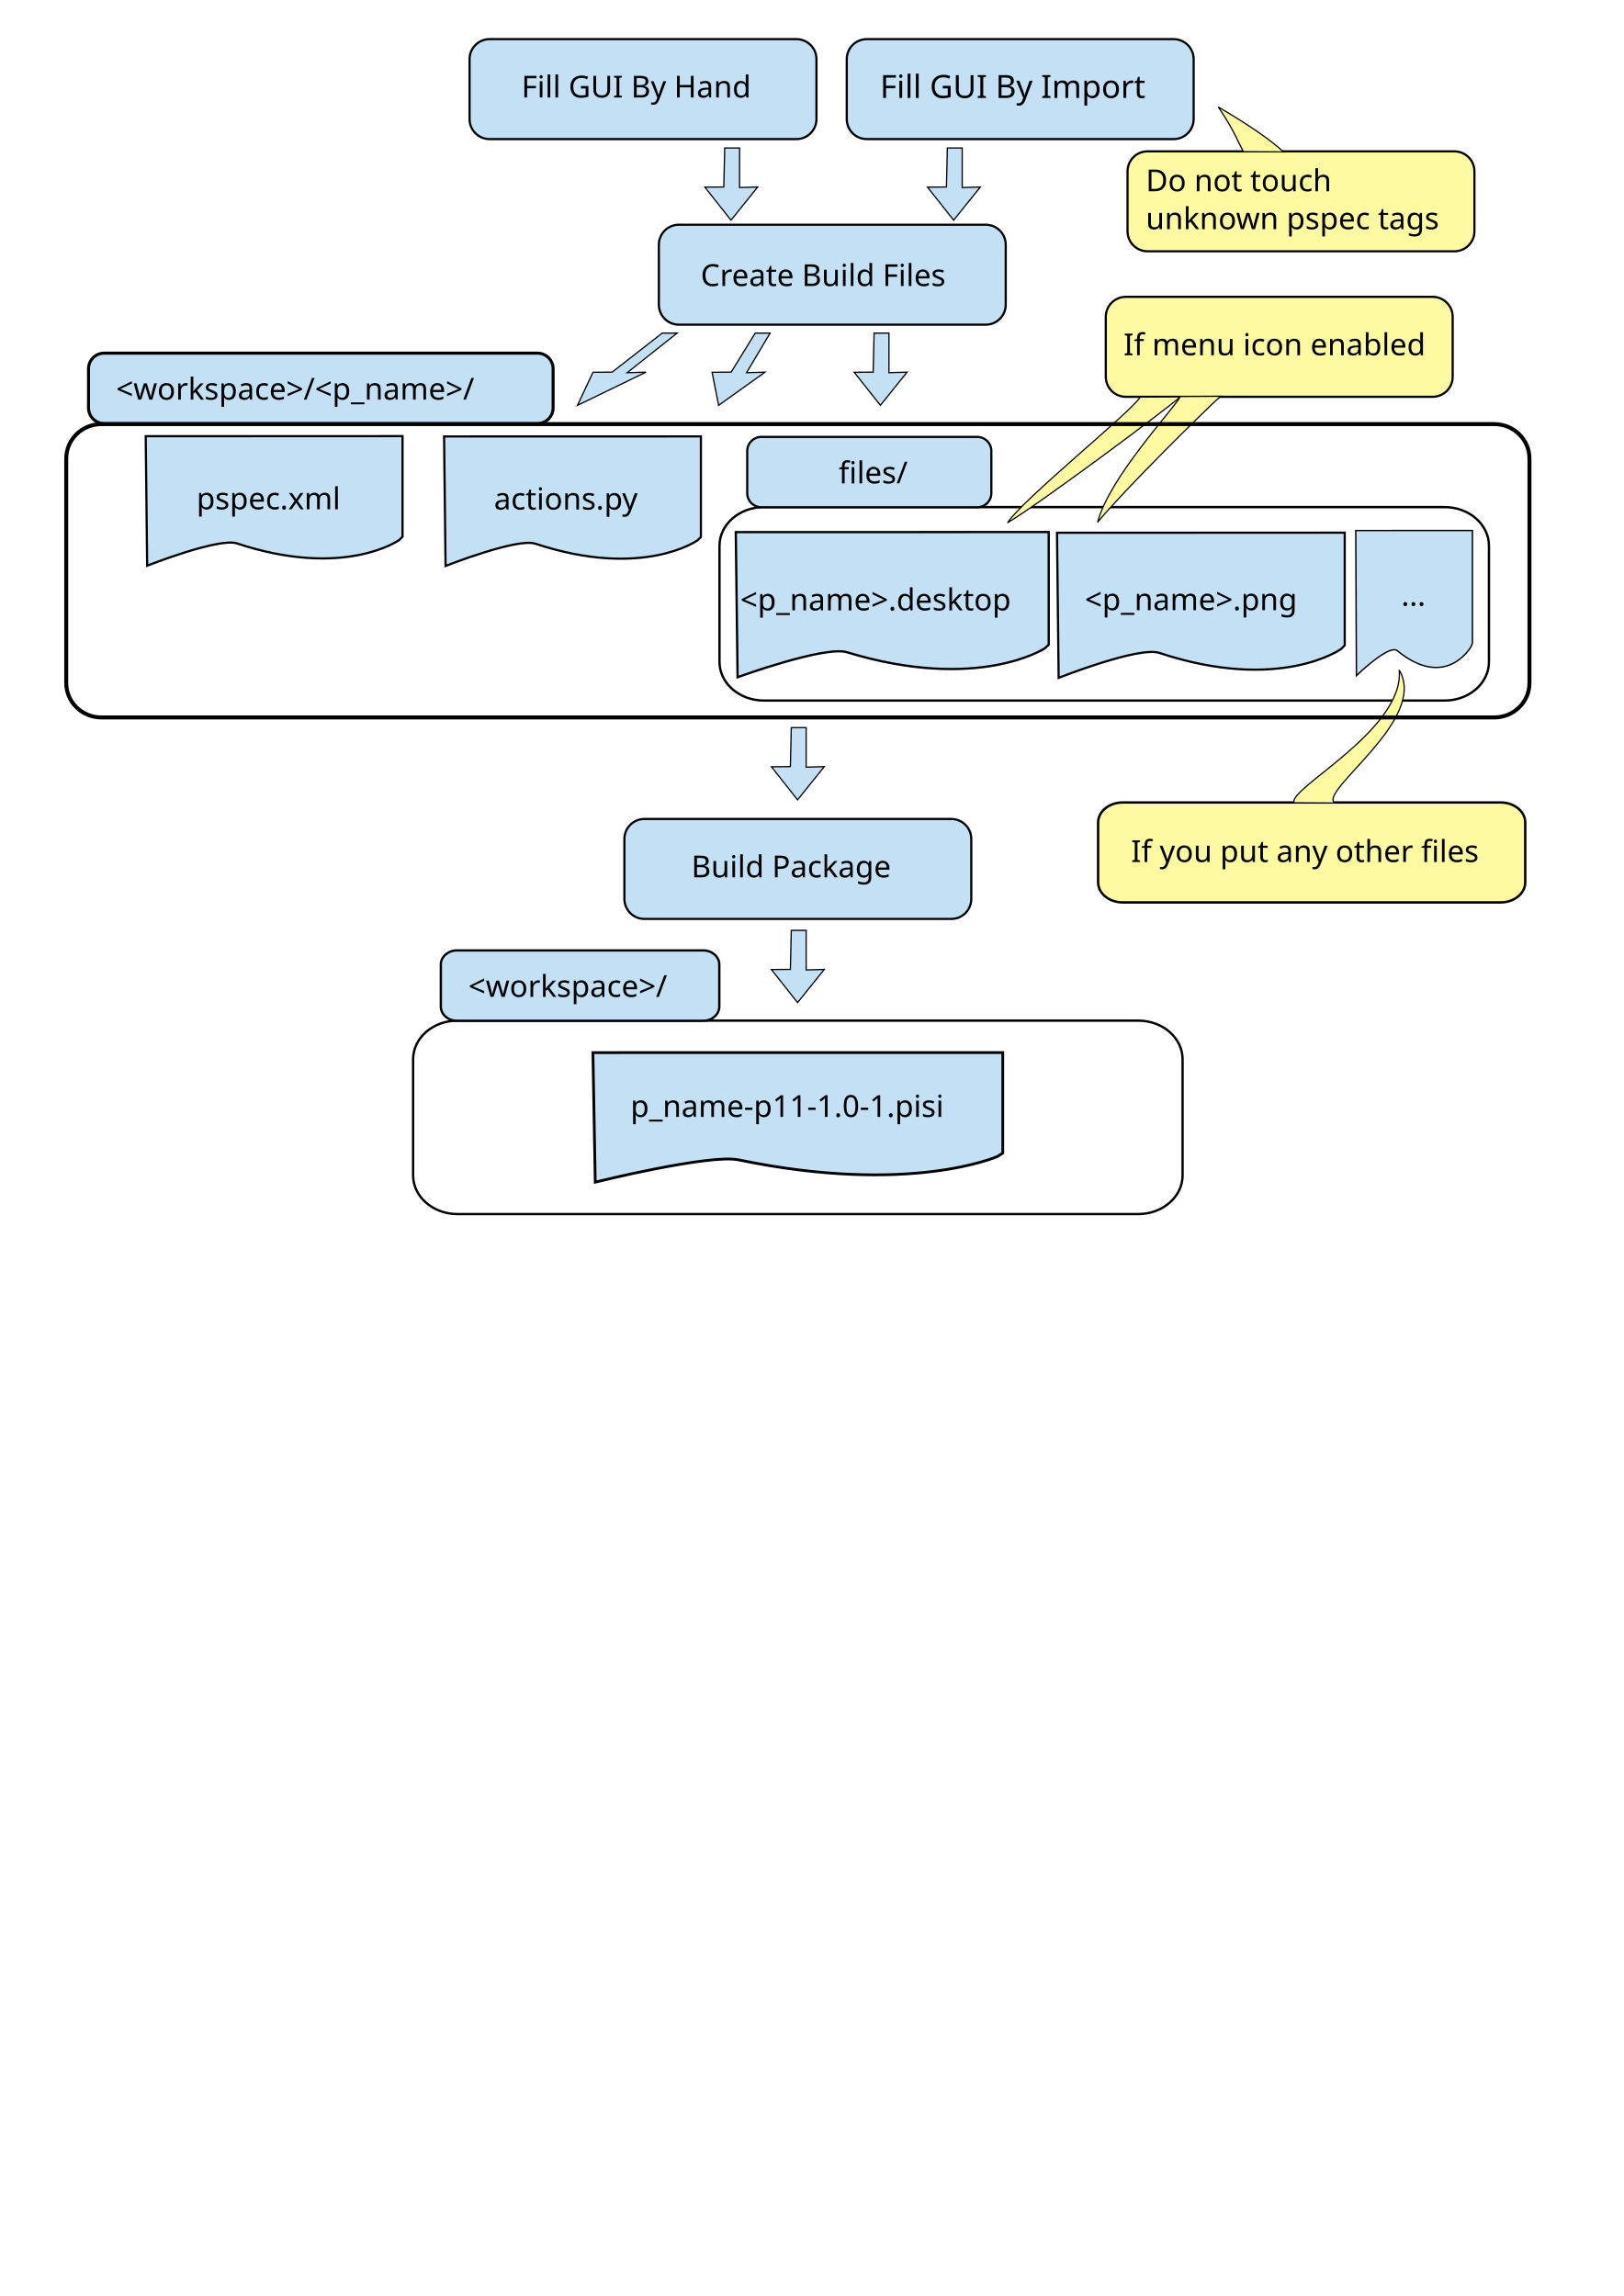
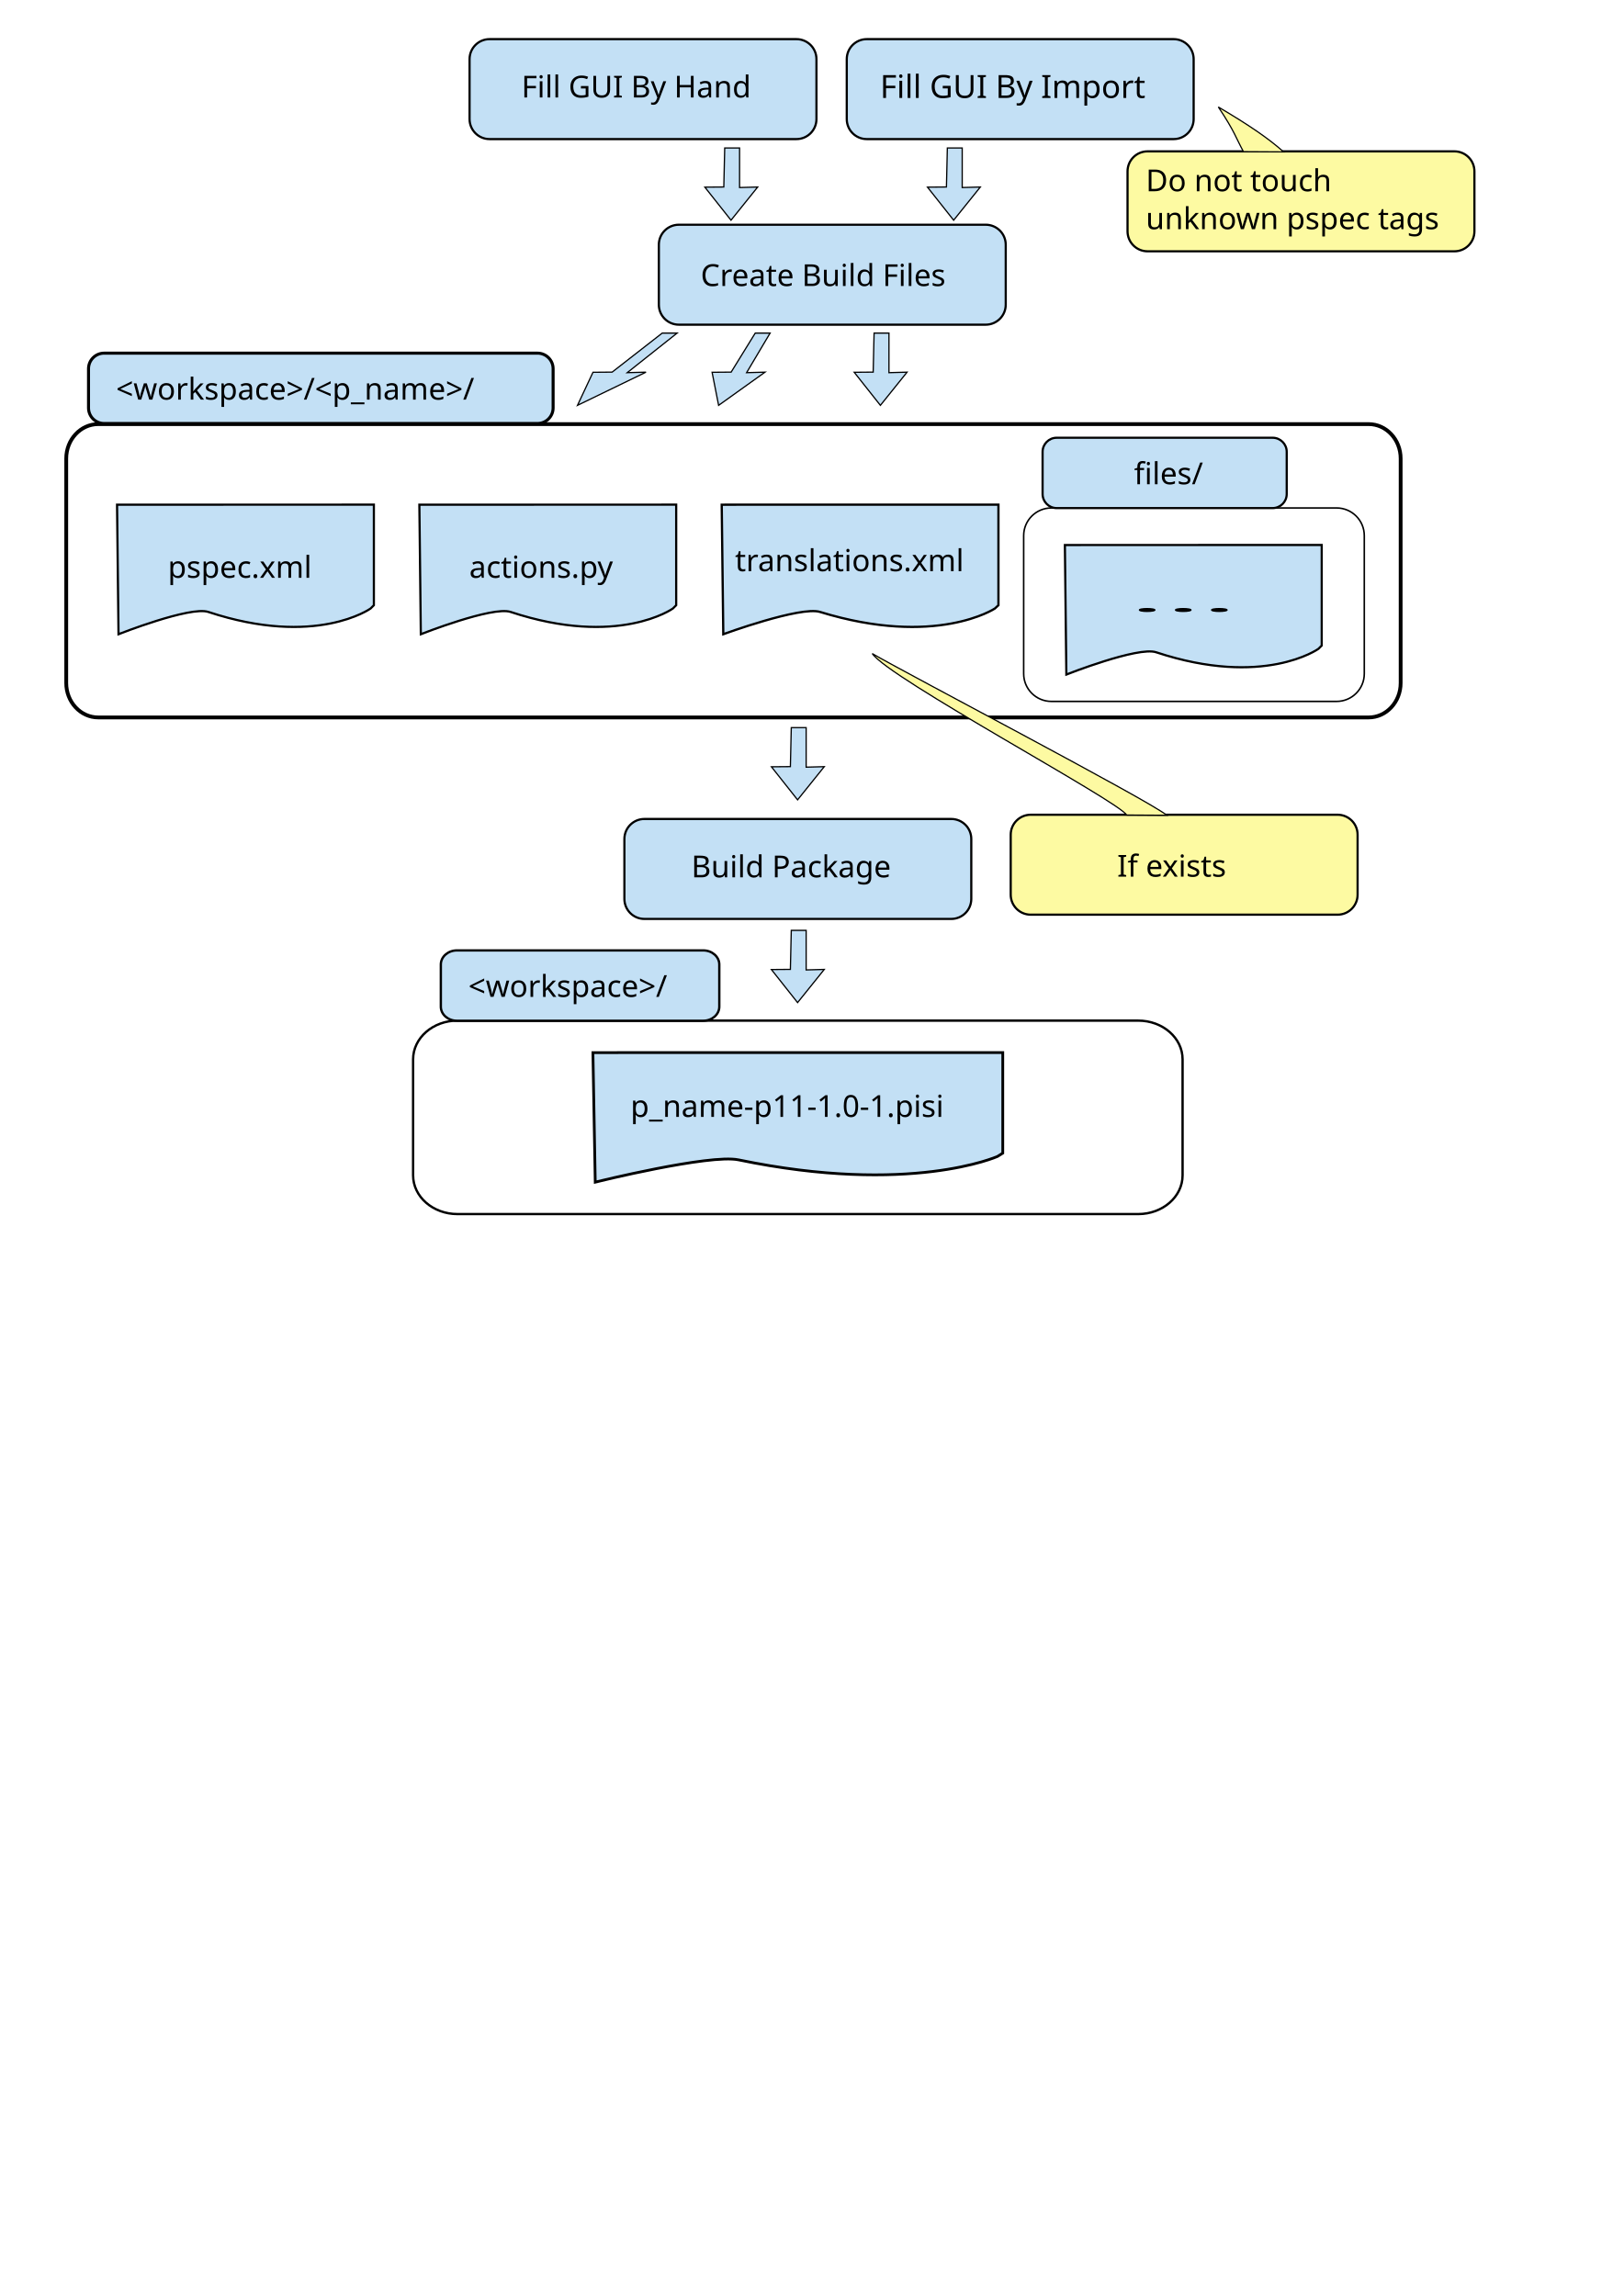
<svg xmlns="http://www.w3.org/2000/svg" width="744.094" height="1052.362" id="svg2" version="1.1">
  <defs id="defs4" />
  <g id="layer1">
    <g id="g3923" transform="translate(156.5736,-56.56854)">
      <rect style="fill:#c3e0f5;fill-opacity:1;stroke:#000000;stroke-opacity:1" id="rect3872" width="158.968" height="45.812" x="58.615" y="74.508" rx="9.167" ry="9.167" />
      <text id="text2983" y="101.25" x="82.386" style="font-size:13.905px;font-style:normal;font-weight:normal;line-height:125%;letter-spacing:0px;word-spacing:0px;fill:#000000;fill-opacity:1;stroke:none;font-family:Sans" xml:space="preserve">
        <tspan y="101.25" x="82.386" id="tspan2985">Fill GUI By Hand</tspan>
      </text>
    </g>
    <g id="g3915" transform="translate(156.5736,-56.56854)">
      <rect ry="9.167" rx="9.167" y="74.508" x="231.472" height="45.812" width="158.968" id="rect3858" style="fill:#c3e0f5;fill-opacity:1;stroke:#000000;stroke-opacity:1" />
      <text id="text2987" y="101.457" x="246.732" style="font-size:14.654px;font-style:normal;font-weight:normal;line-height:125%;letter-spacing:0px;word-spacing:0px;fill:#000000;fill-opacity:1;stroke:none;font-family:Sans" xml:space="preserve">
        <tspan y="101.457" x="246.732" id="tspan2989">Fill GUI By Import</tspan>
      </text>
    </g>
    <g id="g3860" transform="translate(85.45752,-142.5787)">
      <rect style="fill:#c3e0f5;fill-opacity:1;stroke:#000000;stroke-opacity:1" id="rect3799" width="158.968" height="45.812" x="216.472" y="245.58" rx="9.167" ry="9.167" />
      <text xml:space="preserve" style="font-size:13.905px;font-style:normal;font-weight:normal;line-height:125%;letter-spacing:0px;word-spacing:0px;fill:#000000;fill-opacity:1;stroke:none;font-family:Sans" x="235.643" y="273.67" id="text3801">
        <tspan id="tspan3805" x="235.643" y="273.67">Create Build Files</tspan>
      </text>
    </g>
-     <g id="g3829" transform="translate(-80.51953,-145.918)">
+     <g id="g3829" transform="translate(-93.65151,-114.5154)">
      <path id="path3809" d="m 264.986,345.817 0,46.095 -1.508,1.511 c 0,0 -25.042,17.914 -74.386,1.565 -8.288,-2.746 -41.131,10.212 -41.131,10.212 l -0.67,-59.361 z" style="fill:#c3e0f5;fill-opacity:1;stroke:#000000;stroke-opacity:1" />
      <text id="text3811" y="379.345" x="170.563" style="font-size:13.905px;font-style:normal;font-weight:normal;line-height:125%;letter-spacing:0px;word-spacing:0px;fill:#000000;fill-opacity:1;stroke:none;font-family:Sans" xml:space="preserve">
        <tspan y="379.345" x="170.563" id="tspan3813">pspec.xml</tspan>
      </text>
    </g>
-     <g id="g3845" transform="translate(-127.3499,-161.4452)">
+     <g id="g3845" transform="translate(-138.6814,-130.1651)">
      <path style="fill:#c3e0f5;fill-opacity:1;stroke:#000000;stroke-opacity:1" d="m 448.557,361.467 0,46.095 -1.508,1.511 c 0,0 -25.042,17.914 -74.386,1.565 -8.288,-2.746 -41.131,10.212 -41.131,10.212 l -0.67,-59.361 z" id="path3836" />
      <text xml:space="preserve" style="font-size:13.905px;font-style:normal;font-weight:normal;line-height:125%;letter-spacing:0px;word-spacing:0px;fill:#000000;fill-opacity:1;stroke:none;font-family:Sans" x="353.717" y="394.995" id="text3817">
        <tspan id="tspan3819" x="353.717" y="394.995">actions.py</tspan>
      </text>
    </g>
    <g id="g3015" transform="translate(131.8137,27.65048)">
      <rect ry="9.167" rx="9.167" y="347.722" x="154.329" height="45.812" width="158.968" id="rect3006" style="fill:#c3e0f5;fill-opacity:1;stroke:#000000;stroke-opacity:1" />
      <text id="text3008" y="374.465" x="184.995" style="font-size:13.905px;font-style:normal;font-weight:normal;line-height:125%;letter-spacing:0px;word-spacing:0px;fill:#000000;fill-opacity:1;stroke:none;font-family:Sans" xml:space="preserve">
        <tspan y="374.465" x="184.995" id="tspan3010">Build Package</tspan>
-       </text>
-     </g>
-     <g id="g3084" transform="translate(23.23351,-45.45687)">
-       <g id="g4029">
-         <g id="g3826" transform="translate(4.710822,50.31614)">
-           <path id="path3030" d="m 452.655,238.999 0,51.639 -1.837,1.693 c 0,0 -30.512,20.069 -90.634,1.753 -10.099,-3.076 -50.116,11.441 -50.116,11.441 L 309.251,239.025 z" style="fill:#c3e0f5;fill-opacity:1;stroke:#000000;stroke-width:1.043;stroke-opacity:1" />
-           <text id="text3032" y="274.895" x="311.289" style="font-size:13.905px;font-style:normal;font-weight:normal;line-height:125%;letter-spacing:0px;word-spacing:0px;fill:#000000;fill-opacity:1;stroke:none;font-family:Sans" xml:space="preserve">
-             <tspan y="274.895" x="311.289" id="tspan3034">&lt;p_name&gt;.desktop</tspan>
-           </text>
-         </g>
-         <g id="g3831" transform="translate(-2.139434,50.612)">
-           <path style="fill:#c3e0f5;fill-opacity:1;stroke:#000000;stroke-opacity:1" d="m 595.152,238.999 0,51.639 -1.689,1.693 c 0,0 -28.054,20.069 -83.334,1.753 -9.285,-3.076 -46.079,11.441 -46.079,11.441 l -0.751,-66.501 z" id="path3052" />
-           <text xml:space="preserve" style="font-size:13.905px;font-style:normal;font-weight:normal;line-height:125%;letter-spacing:0px;word-spacing:0px;fill:#000000;fill-opacity:1;stroke:none;font-family:Sans" x="476.05" y="274.517" id="text3054">
-             <tspan id="tspan3056" x="476.05" y="274.517">&lt;p_name&gt;.png</tspan>
-           </text>
-         </g>
-         <g transform="translate(139.8262,48.5917)" id="g3985">
-           <path id="path3987" d="m 511.714,240.01 0,51.639 -0.685,1.693 c 0,0 -11.376,20.069 -33.792,1.753 -3.765,-3.076 -18.685,11.441 -18.685,11.441 l -0.304,-66.501 z" style="fill:#c3e0f5;fill-opacity:1;stroke:#000000;stroke-width:0.637;stroke-opacity:1" />
-           <text id="text3989" y="274.517" x="479.081" style="font-size:13.905px;font-style:normal;font-weight:normal;line-height:125%;letter-spacing:0px;word-spacing:0px;fill:#000000;fill-opacity:1;stroke:none;font-family:Sans" xml:space="preserve">
-             <tspan y="274.517" x="479.081" id="tspan3991">...</tspan>
-           </text>
-         </g>
-       </g>
-       <rect ry="17.743" rx="20.335" y="277.887" x="306.484" height="88.669" width="352.628" id="rect3047" style="fill:none;stroke:#000000;stroke-width:1.071;stroke-opacity:1" />
-       <g transform="translate(-2.844825,-154.1211)" id="g3851">
-         <rect ry="6.452" rx="6.452" y="399.829" x="322.039" height="32.241" width="111.875" id="rect3038" style="fill:#c3e0f5;fill-opacity:1;stroke:#000000;stroke-opacity:1" />
-         <text xml:space="preserve" style="font-size:13.905px;font-style:normal;font-weight:normal;line-height:125%;letter-spacing:0px;word-spacing:0px;fill:#000000;fill-opacity:1;stroke:none;font-family:Sans" x="363.942" y="421.134" id="text3847">
-           <tspan id="tspan3849" x="363.942" y="421.134">files/</tspan>
-         </text>
-       </g>
-     </g>
-     <g id="g3210" transform="translate(-173.9093,-9.028293)">
-       <g id="g3205">
-         <rect style="fill:#fdfaa2;fill-opacity:1;stroke:#000000;stroke-opacity:1" id="rect3902" width="158.968" height="45.812" x="680.663" y="145.084" rx="9.167" ry="9.167" />
-         <path style="fill:#fdfaa2;fill-opacity:1;stroke:#000000;stroke-width:0.554px;stroke-linecap:butt;stroke-linejoin:miter;stroke-opacity:1" d="m 635.613,248.638 c 14.458,-8.512 72.407,-51.68 79.198,-57.719 l -18.406,0.111 c -3.435,6.254 -53.213,46.26 -60.792,57.608 z" id="path3928" />
-         <path id="path3203" d="m 676.905,248.386 c 12.315,-14.941 49.549,-51.68 56.341,-57.719 l -18.406,0.111 c -3.435,6.254 -32.499,36.975 -37.935,57.608 z" style="fill:#fdfaa2;fill-opacity:1;stroke:#000000;stroke-width:0.554px;stroke-linecap:butt;stroke-linejoin:miter;stroke-opacity:1" />
-       </g>
-       <text id="text3938" y="171.863" x="688.768" style="font-size:13.905px;font-style:normal;font-weight:normal;line-height:125%;letter-spacing:0px;word-spacing:0px;fill:#000000;fill-opacity:1;stroke:none;font-family:Sans" xml:space="preserve">
-         <tspan y="171.863" x="688.768" id="tspan3940">If menu icon enabled</tspan>
      </text>
    </g>
    <g id="g3131" transform="translate(99.95434,-75.19073)">
      <g transform="translate(-180.5635,-229.8246)" id="g3110">
        <rect style="fill:#fdfaa2;fill-opacity:1;stroke:#000000;stroke-opacity:1" id="rect3112" width="158.968" height="45.812" x="597.325" y="374.389" rx="9.167" ry="9.167" />
        <path style="fill:#fdfaa2;fill-opacity:1;stroke:#000000;stroke-width:0.554px;stroke-linecap:butt;stroke-linejoin:miter;stroke-opacity:1" d="m 638.937,354.059 c 14.458,8.512 23.121,14.537 29.912,20.576 l -18.406,-0.111 c -3.435,-6.254 -3.928,-9.118 -11.506,-20.465 z" id="path3114" />
      </g>
      <text xml:space="preserve" style="font-size:13.905px;font-style:normal;font-weight:normal;line-height:125%;letter-spacing:0px;word-spacing:0px;fill:#000000;fill-opacity:1;stroke:none;font-family:Sans" x="425.138" y="162.853" id="text3963">
        <tspan id="tspan3965" x="425.138" y="162.853">Do not touch </tspan>
        <tspan x="425.138" y="180.235" id="tspan3967">unknown pspec tags</tspan>
      </text>
    </g>
    <path style="fill:#c3e0f5;fill-opacity:1;stroke:#000000;stroke-width:0.568px;stroke-linecap:butt;stroke-linejoin:miter;stroke-opacity:1" d="m 332.114,67.823 -0.415,17.883 -8.688,0.075 11.989,15.15 12.225,-15.208 -8.298,0.232 0,-18.131 z" id="path3969" />
    <path id="path3973" d="m 434.14,67.823 -0.415,17.883 -8.688,0.075 11.989,15.15 12.225,-15.208 -8.298,0.232 0,-18.131 z" style="fill:#c3e0f5;fill-opacity:1;stroke:#000000;stroke-width:0.568px;stroke-linecap:butt;stroke-linejoin:miter;stroke-opacity:1" />
    <path id="path3975" d="m 303.472,152.676 -22.945,17.883 -8.782,0.075 -7.097,15.15 31.384,-15.208 -8.59,0.232 22.843,-18.131 z" style="fill:#c3e0f5;fill-opacity:1;stroke:#000000;stroke-width:0.568px;stroke-linecap:butt;stroke-linejoin:miter;stroke-opacity:1" />
    <path id="path3977" d="m 346.098,152.676 -11.035,17.883 -8.732,0.075 2.991,15.15 21.256,-15.208 -8.436,0.232 10.768,-18.131 z" style="fill:#c3e0f5;fill-opacity:1;stroke:#000000;stroke-width:0.568px;stroke-linecap:butt;stroke-linejoin:miter;stroke-opacity:1" />
    <path style="fill:#c3e0f5;fill-opacity:1;stroke:#000000;stroke-width:0.568px;stroke-linecap:butt;stroke-linejoin:miter;stroke-opacity:1" d="m 362.623,333.494 -0.415,17.883 -8.688,0.075 11.989,15.15 12.225,-15.208 -8.298,0.232 0,-18.131 z" id="path3981" />
-     <g id="g3231" transform="translate(-31.31473,-46.46702)">
-       <g id="g3227">
-         <rect ry="9.167" rx="11.287" y="414.275" x="534.553" height="45.812" width="195.73" id="rect4098" style="fill:#fdfaa2;fill-opacity:1;stroke:#000000;stroke-width:1.11;stroke-opacity:1" />
-         <path id="path4100" d="m 672.525,353.539 c 13.447,22.654 -36.478,54.943 -29.687,60.982 l -18.406,-0.111 c -3.435,-6.254 50.621,-33.361 48.093,-60.871 z" style="fill:#fdfaa2;fill-opacity:1;stroke:#000000;stroke-width:0.554px;stroke-linecap:butt;stroke-linejoin:miter;stroke-opacity:1" />
-       </g>
-       <text xml:space="preserve" style="font-size:13.905px;font-style:normal;font-weight:normal;line-height:125%;letter-spacing:0px;word-spacing:0px;fill:#000000;fill-opacity:1;stroke:none;font-family:Sans" x="549.621" y="441.559" id="text4102">
-         <tspan id="tspan4104" x="549.621" y="441.559">If you put any other files</tspan>
-       </text>
-     </g>
    <path id="path4139" d="m 362.623,426.428 -0.415,17.883 -8.688,0.075 11.989,15.15 12.225,-15.208 -8.298,0.232 0,-18.131 z" style="fill:#c3e0f5;fill-opacity:1;stroke:#000000;stroke-width:0.568px;stroke-linecap:butt;stroke-linejoin:miter;stroke-opacity:1" />
-     <rect ry="15.792" rx="16.104" y="194.389" x="30.352" height="134.448" width="670.55" id="rect3074" style="fill:none;stroke:#000000;stroke-width:1.818;stroke-opacity:1" />
+     <rect ry="15.792" rx="14.687" y="194.389" x="30.352" height="134.448" width="611.523" id="rect3074" style="fill:none;stroke:#000000;stroke-width:1.736;stroke-opacity:1" />
    <g transform="translate(-281.4736,-237.9638)" id="g3076">
      <rect ry="7.166" rx="7.166" y="399.829" x="322.039" height="32.241" width="212.91" id="rect3078" style="fill:#c3e0f5;fill-opacity:1;stroke:#000000;stroke-width:1.38;stroke-opacity:1" />
      <text xml:space="preserve" style="font-size:13.905px;font-style:normal;font-weight:normal;line-height:125%;letter-spacing:0px;word-spacing:0px;fill:#000000;fill-opacity:1;stroke:none;font-family:Sans" x="334.647" y="421.134" id="text3080">
        <tspan x="334.647" y="421.134" id="tspan3104">&lt;workspace&gt;/&lt;p_name&gt;/</tspan>
      </text>
    </g>
    <g id="g3161" transform="translate(164.6608,-38.3858)">
      <g id="g4131" transform="translate(-40.23382,175.0069)">
        <path id="path4133" d="m 335.11,345.817 0,46.095 -2.406,1.511 c 0,0 -39.962,17.914 -118.707,1.565 -13.227,-2.746 -65.638,10.212 -65.638,10.212 l -1.07,-59.361 z" style="fill:#c3e0f5;fill-opacity:1;stroke:#000000;stroke-width:1.263;stroke-opacity:1" />
        <text id="text4135" y="375.305" x="164.502" style="font-size:13.905px;font-style:normal;font-weight:normal;line-height:125%;letter-spacing:0px;word-spacing:0px;fill:#000000;fill-opacity:1;stroke:none;font-family:Sans" xml:space="preserve">
          <tspan y="375.305" x="164.502" id="tspan4137">p_name-p11-1.0-1.pisi</tspan>
        </text>
      </g>
      <rect ry="17.743" rx="20.335" y="506.181" x="24.652" height="88.669" width="352.628" id="rect3139" style="fill:none;stroke:#000000;stroke-width:1.071;stroke-opacity:1" />
      <g transform="translate(-284.6774,74.17338)" id="g3141">
        <rect ry="6.452" rx="7.359" y="399.829" x="322.039" height="32.241" width="127.611" id="rect3143" style="fill:#c3e0f5;fill-opacity:1;stroke:#000000;stroke-width:1.068;stroke-opacity:1" />
        <text xml:space="preserve" style="font-size:13.905px;font-style:normal;font-weight:normal;line-height:125%;letter-spacing:0px;word-spacing:0px;fill:#000000;fill-opacity:1;stroke:none;font-family:Sans" x="334.647" y="421.134" id="text3145">
          <tspan x="334.647" y="421.134" id="tspan3147">&lt;workspace&gt;/</tspan>
        </text>
      </g>
    </g>
    <path style="fill:#c3e0f5;fill-opacity:1;stroke:#000000;stroke-width:0.568px;stroke-linecap:butt;stroke-linejoin:miter;stroke-opacity:1" d="m 400.568,152.676 -0.415,17.883 -8.688,0.075 11.989,15.15 12.225,-15.208 -8.298,0.232 0,-18.131 z" id="path3218" />
+     <g id="g3099" transform="translate(139.4011,0.3903384)">
+       <rect ry="12.693" rx="12.693" y="232.43" x="329.718" height="88.669" width="156.092" id="rect3047" style="fill:none;stroke:#000000;stroke-width:0.712;stroke-opacity:1" />
+       <g transform="translate(16.34807,-199.578)" id="g3851">
+         <rect ry="6.452" rx="6.452" y="399.829" x="322.039" height="32.241" width="111.875" id="rect3038" style="fill:#c3e0f5;fill-opacity:1;stroke:#000000;stroke-opacity:1" />
+         <text xml:space="preserve" style="font-size:13.905px;font-style:normal;font-weight:normal;line-height:125%;letter-spacing:0px;word-spacing:0px;fill:#000000;fill-opacity:1;stroke:none;font-family:Sans" x="363.942" y="421.134" id="text3847">
+           <tspan id="tspan3849" x="363.942" y="421.134">files/</tspan>
+         </text>
+       </g>
+       <g id="g3067" transform="translate(201.313,-96.42057)">
+         <path id="path3069" d="m 264.986,345.817 0,46.095 -1.508,1.511 c 0,0 -25.042,17.914 -74.386,1.565 -8.288,-2.746 -41.131,10.212 -41.131,10.212 l -0.67,-59.361 z" style="fill:#c3e0f5;fill-opacity:1;stroke:#000000;stroke-opacity:1" />
+         <text transform="scale(2.106445,0.4747334)" id="text3071" y="792.806" x="83.894" style="font-size:29.291px;font-style:normal;font-weight:normal;line-height:125%;letter-spacing:0px;word-spacing:0px;fill:#000000;fill-opacity:1;stroke:none;font-family:Sans" xml:space="preserve">
+           <tspan y="792.806" x="83.894" id="tspan3073">...</tspan>
+         </text>
+       </g>
+     </g>
+     <g transform="translate(45.4061,228.8652)" id="g3085">
+       <g id="g3087" transform="translate(-179.5533,-229.8246)">
+         <rect ry="9.167" rx="9.167" y="374.389" x="597.325" height="45.812" width="158.968" id="rect3089" style="fill:#fdfaa2;fill-opacity:1;stroke:#000000;stroke-opacity:1" />
+         <path id="path3091" d="m 533.881,300.521 c 14.458,8.512 128.177,68.075 134.968,74.114 l -18.406,-0.111 c -3.435,-6.254 -108.983,-62.656 -116.562,-74.003 z" style="fill:#fdfaa2;fill-opacity:1;stroke:#000000;stroke-width:0.554px;stroke-linecap:butt;stroke-linejoin:miter;stroke-opacity:1" />
+       </g>
+       <text id="text3093" y="172.955" x="466.555" style="font-size:13.905px;font-style:normal;font-weight:normal;line-height:125%;letter-spacing:0px;word-spacing:0px;fill:#000000;fill-opacity:1;stroke:none;font-family:Sans" xml:space="preserve">
+         <tspan id="tspan3097" y="172.955" x="466.555">If exists</tspan>
+       </text>
+     </g>
+     <g transform="translate(183.4506,-114.5154)" id="g3111">
+       <path style="fill:#c3e0f5;fill-opacity:1;stroke:#000000;stroke-width:1.038;stroke-opacity:1" d="m 274.101,345.817 0,46.095 -1.625,1.511 c 0,0 -26.981,17.914 -80.147,1.565 -8.93,-2.746 -44.317,10.212 -44.317,10.212 l -0.722,-59.361 z" id="path3113" />
+       <text xml:space="preserve" style="font-size:13.905px;font-style:normal;font-weight:normal;line-height:125%;letter-spacing:0px;word-spacing:0px;fill:#000000;fill-opacity:1;stroke:none;font-family:Sans" x="153.391" y="376.315" id="text3115">
+         <tspan id="tspan3117" x="153.391" y="376.315">translations.xml</tspan>
+       </text>
+     </g>
  </g>
</svg>
